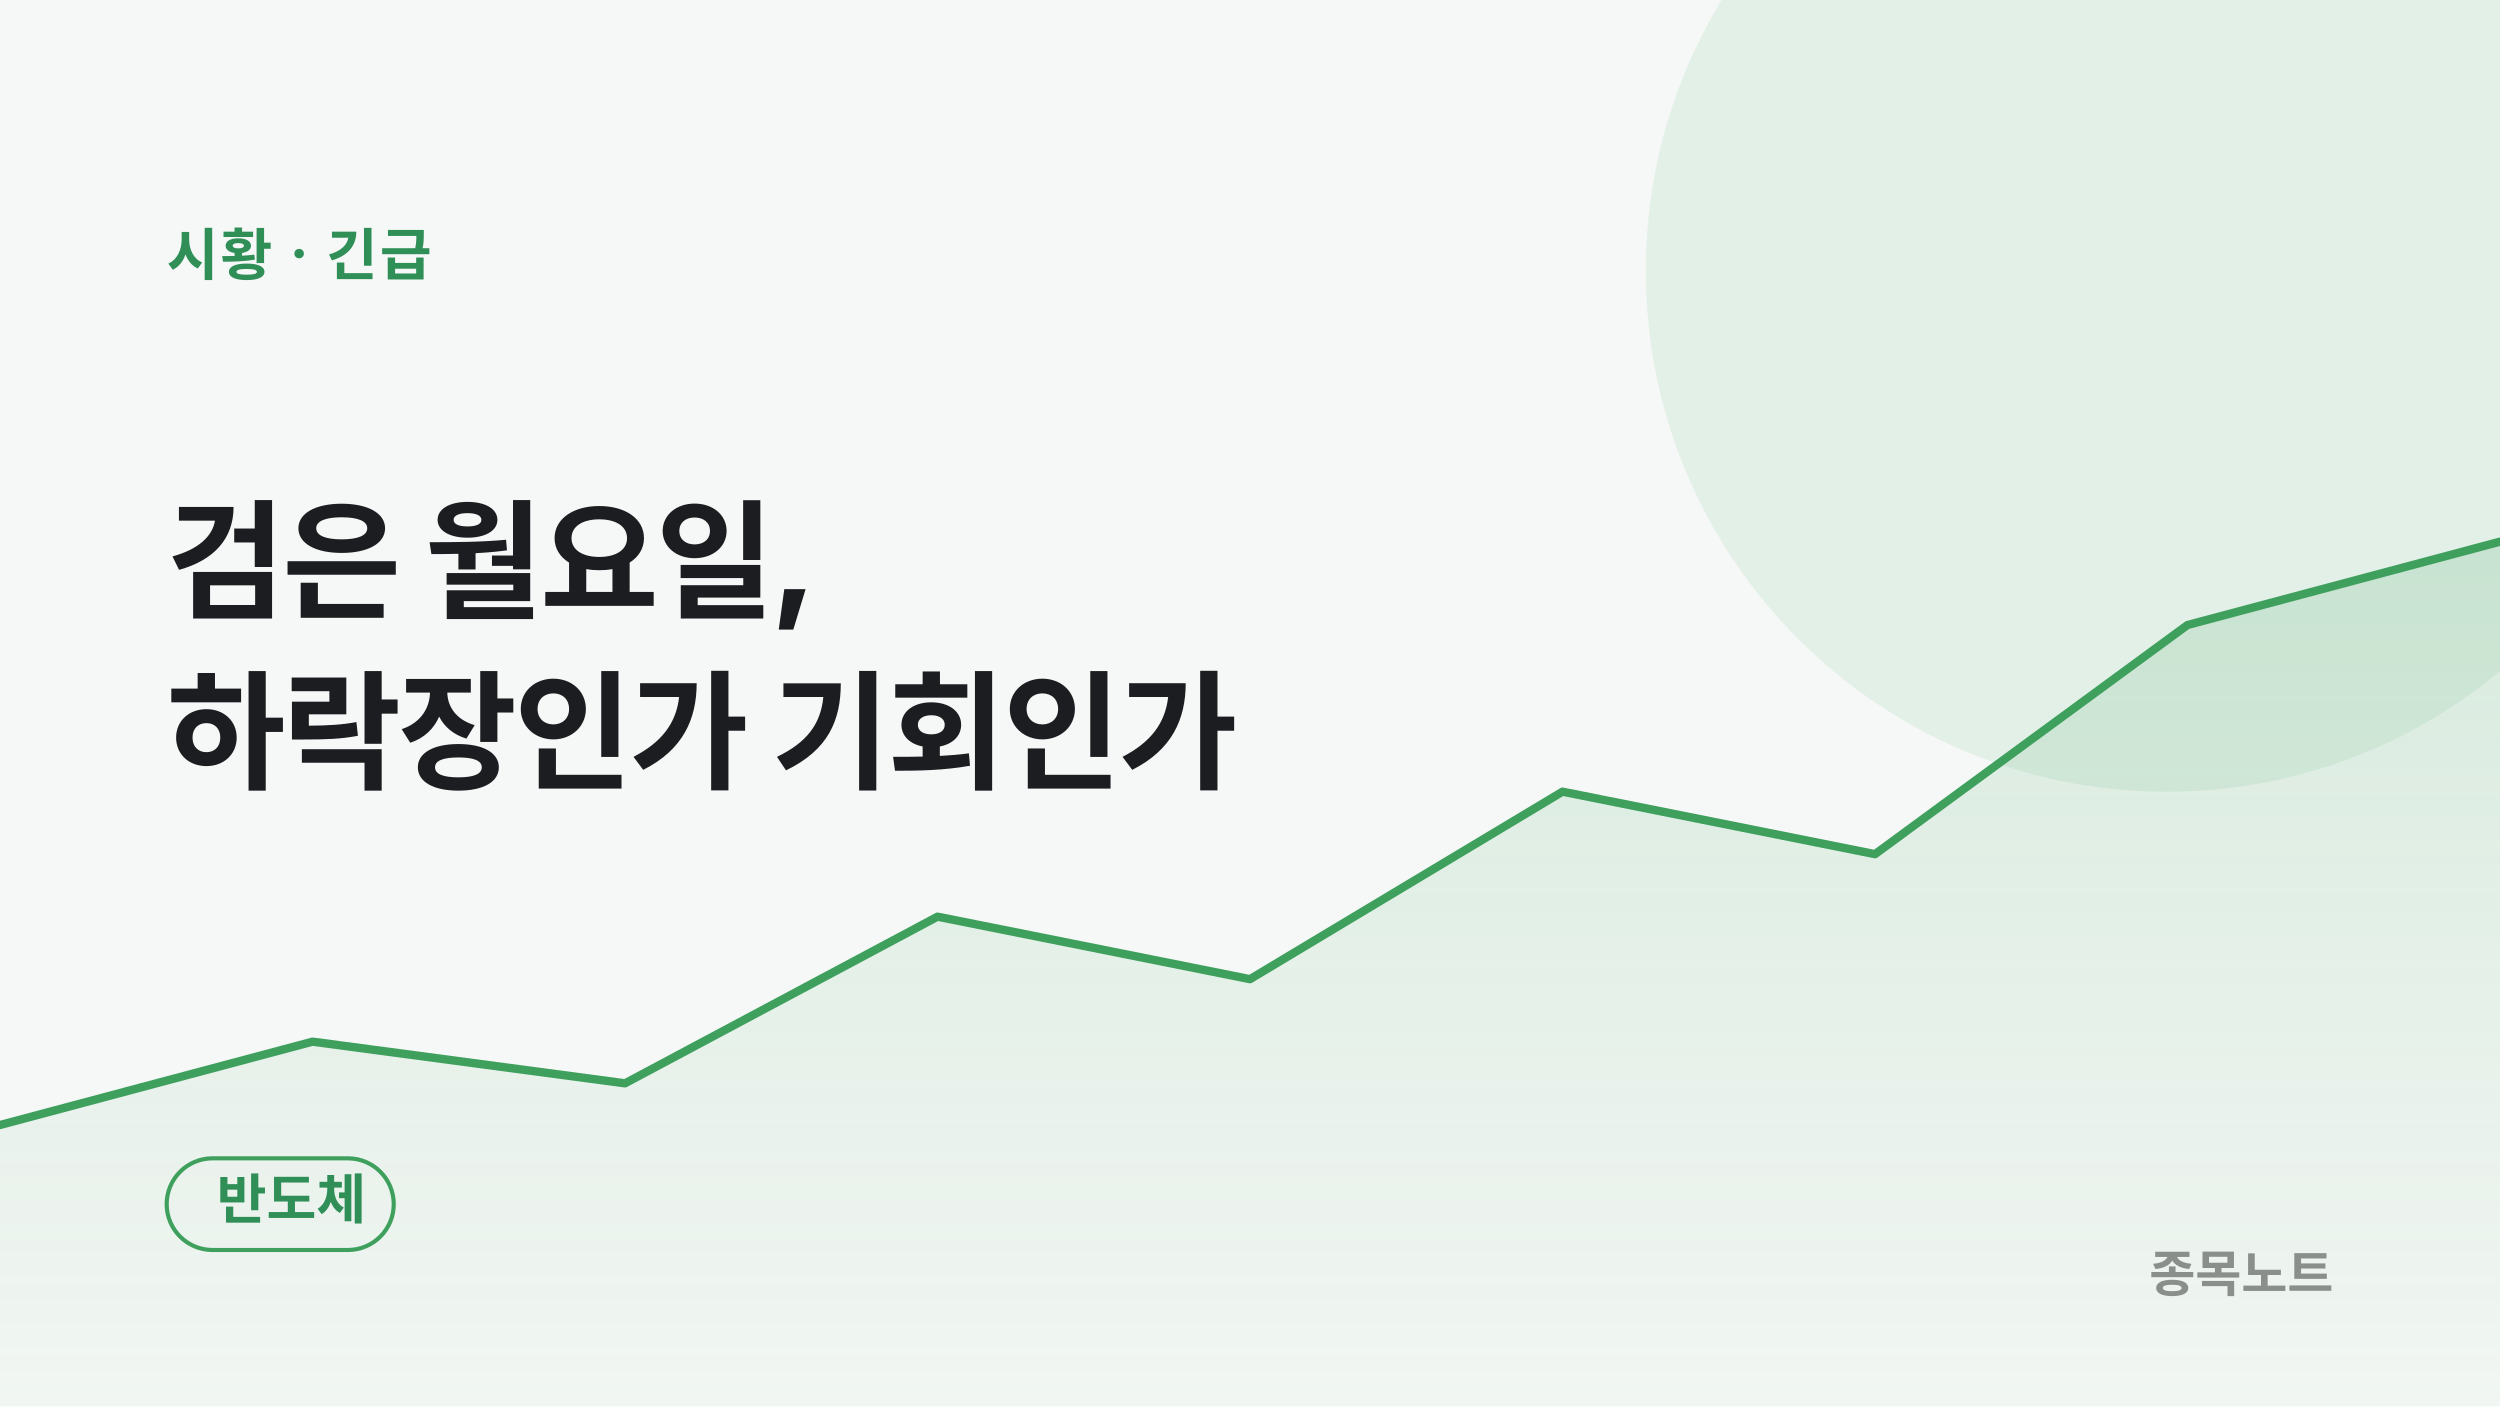
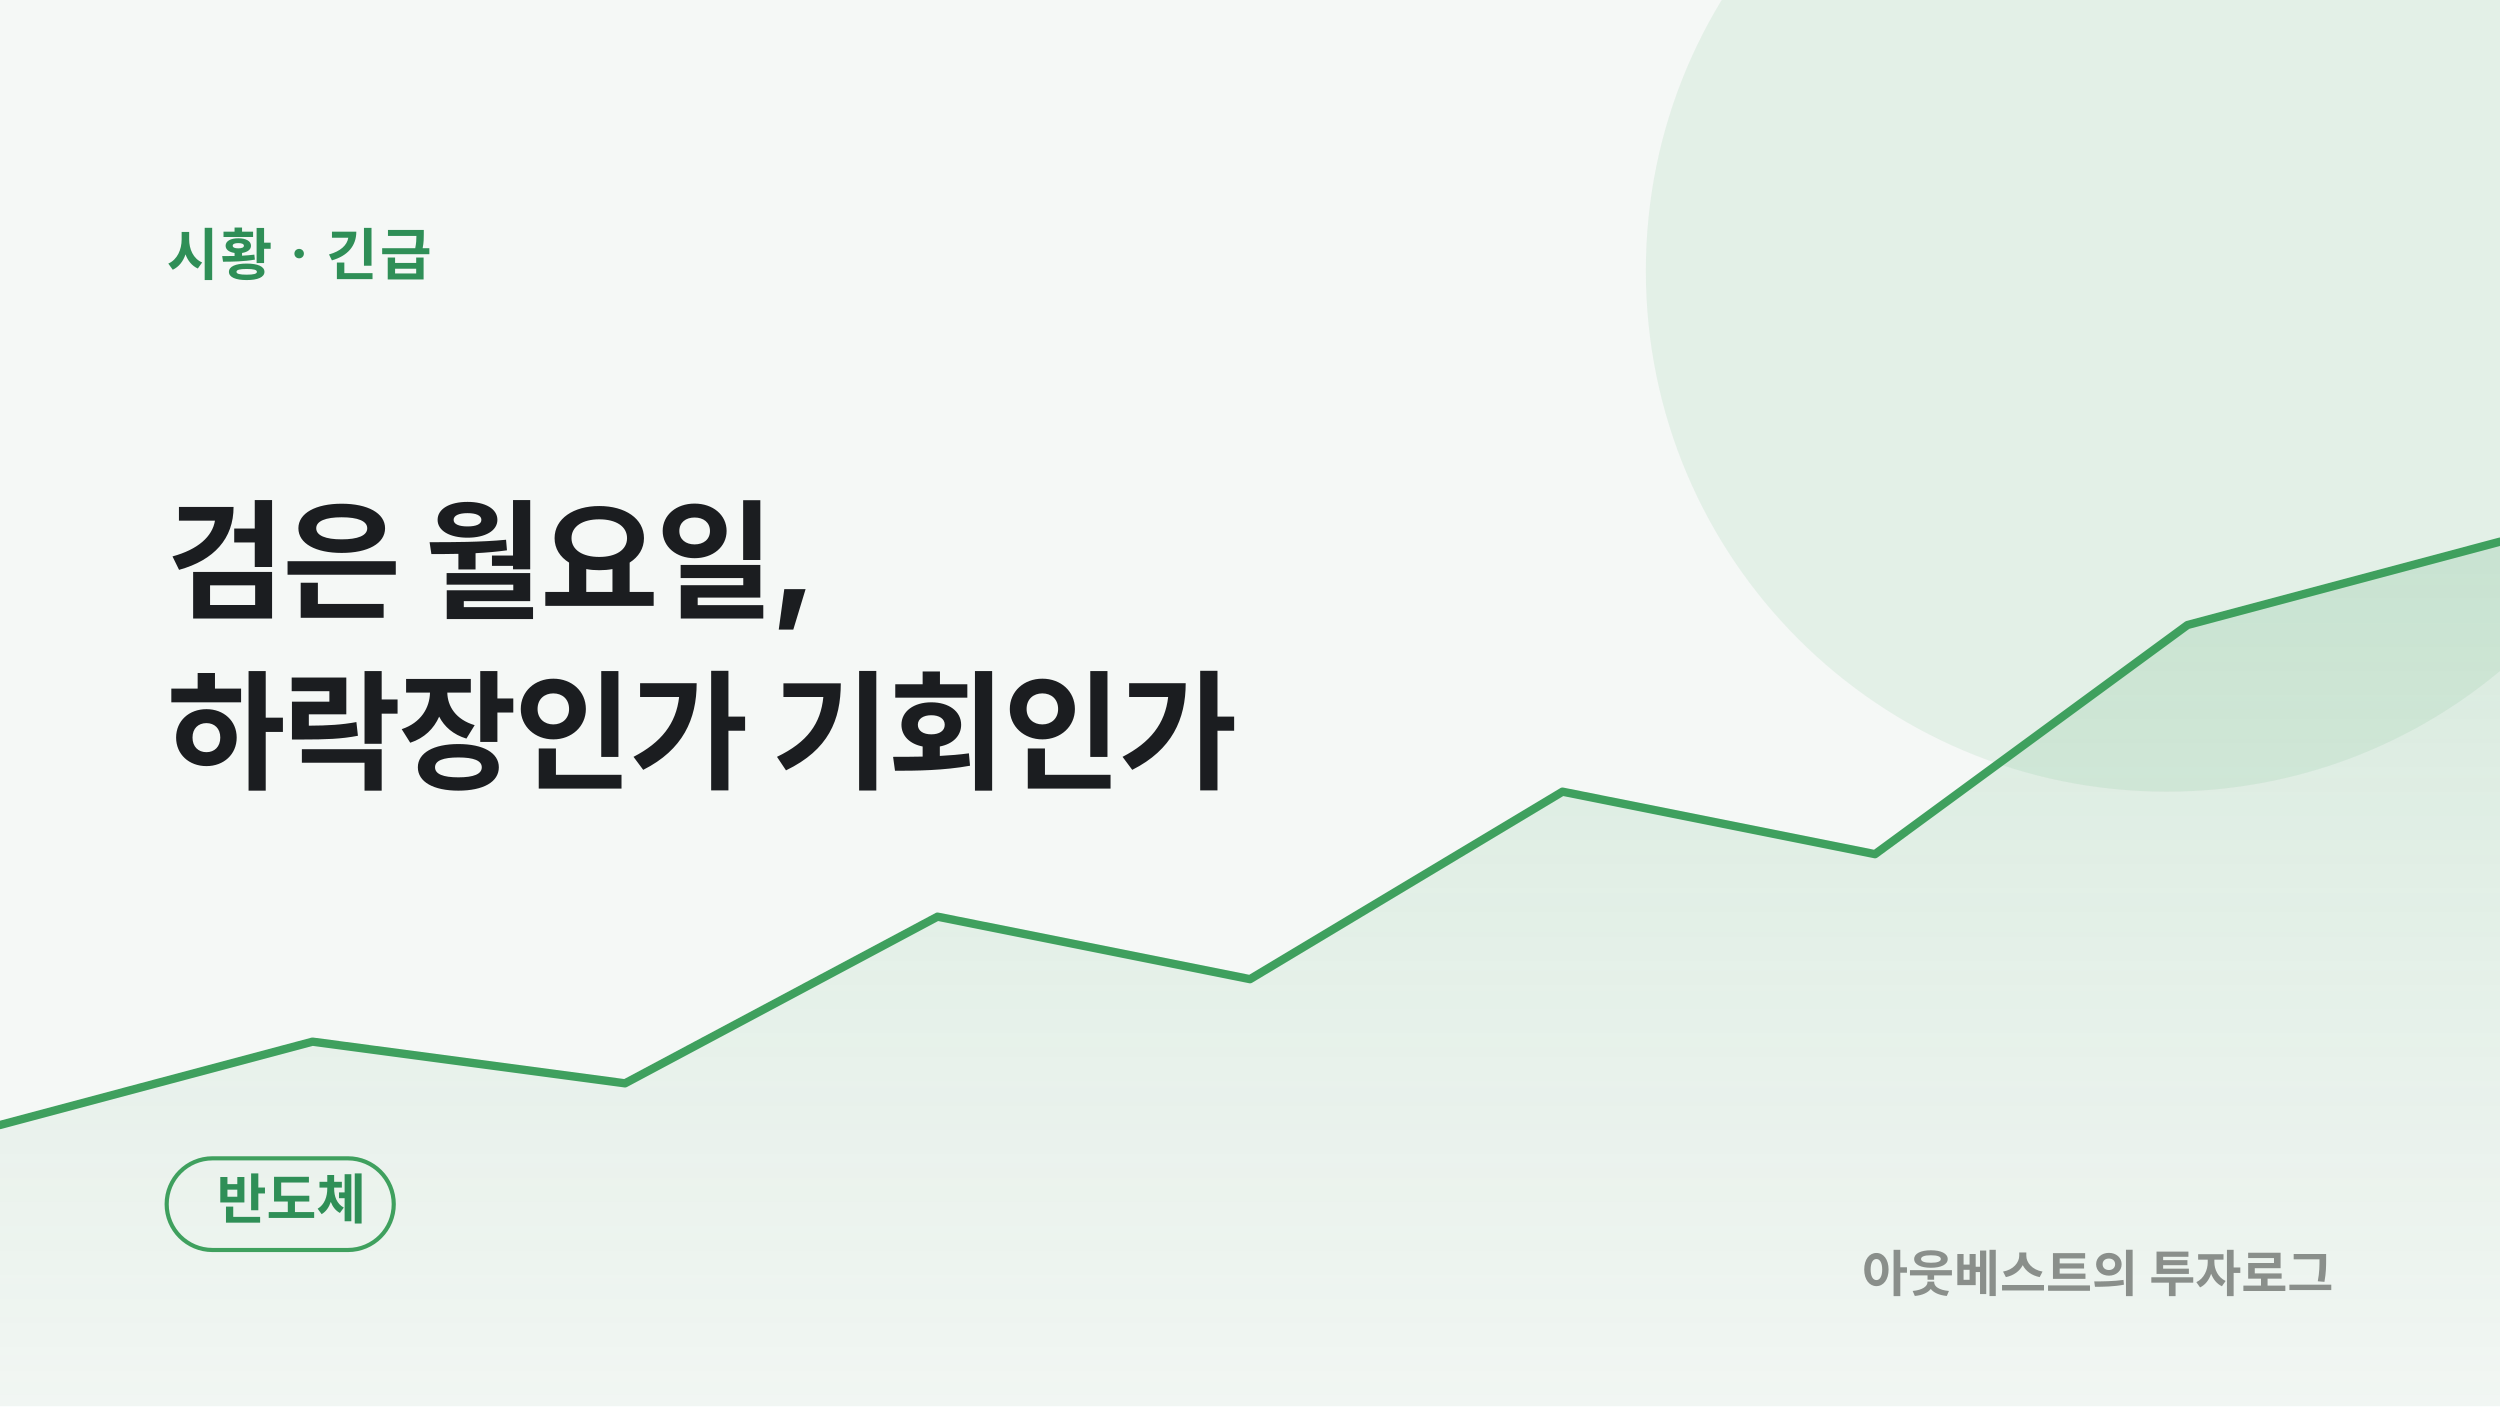
<svg xmlns="http://www.w3.org/2000/svg" viewBox="0 0 1200 675" width="1200" height="675" role="img" aria-label="검은 월요일, 하락장인가 기회인가">
  <defs>
    <linearGradient id="g" x1="0" y1="0" x2="0" y2="1">
      <stop offset="0" stop-color="#3fa05e" stop-opacity="0.16" />
      <stop offset="1" stop-color="#3fa05e" stop-opacity="0.02" />
    </linearGradient>
  </defs>
  <style>
  .bg{fill:#f5f8f6} .blob{fill:#3fa05e;opacity:0.10}
  .eye{fill:#2f8f57;font:700 27px system-ui,-apple-system,"Segoe UI",sans-serif;letter-spacing:1px}
  .ttl{fill:#1b1d20;font:800 62px system-ui,-apple-system,"Segoe UI",sans-serif;letter-spacing:-1.5px}
  .brand{fill:#8a8f8b;font:600 24px system-ui,sans-serif}
  .tkr{fill:#2f8f57;font:700 26px system-ui,sans-serif;font-variant-numeric:tabular-nums}
  .tkrbox{fill:none;stroke:#3fa05e;stroke-width:2}
  .line{fill:none;stroke:#3fa05e;stroke-width:4;stroke-linejoin:round;stroke-linecap:round}
</style>
  <rect class="bg" width="1200" height="675" />
  <circle class="blob" cx="1040" cy="130" r="250" />
  <path d="M0 540 L150 500 L300 520 L450 440 L600 470 L750 380 L900 410 L1050 300 L1200 260 L1200 675 L0 675 Z" fill="url(#g)" />
  <path d="M0 540 L150 500 L300 520 L450 440 L600 470 L750 380 L900 410 L1050 300 L1200 260" class="line" />
  <text x="80" y="132" class="eye">시황 · 긴급</text>
  <text x="80" y="292" class="ttl">검은 월요일,</text>
  <text x="80" y="374" class="ttl">하락장인가 기회인가</text>
  <rect class="tkrbox" x="80" y="556" width="109" height="44" rx="22" />
  <text x="104" y="585" class="tkr">반도체</text>
-   <text x="1120" y="620" text-anchor="end" class="brand">종목노트</text>
+   <text x="1120" y="620" text-anchor="end" class="brand">아웃베스트의 투자로그</text>
</svg>
